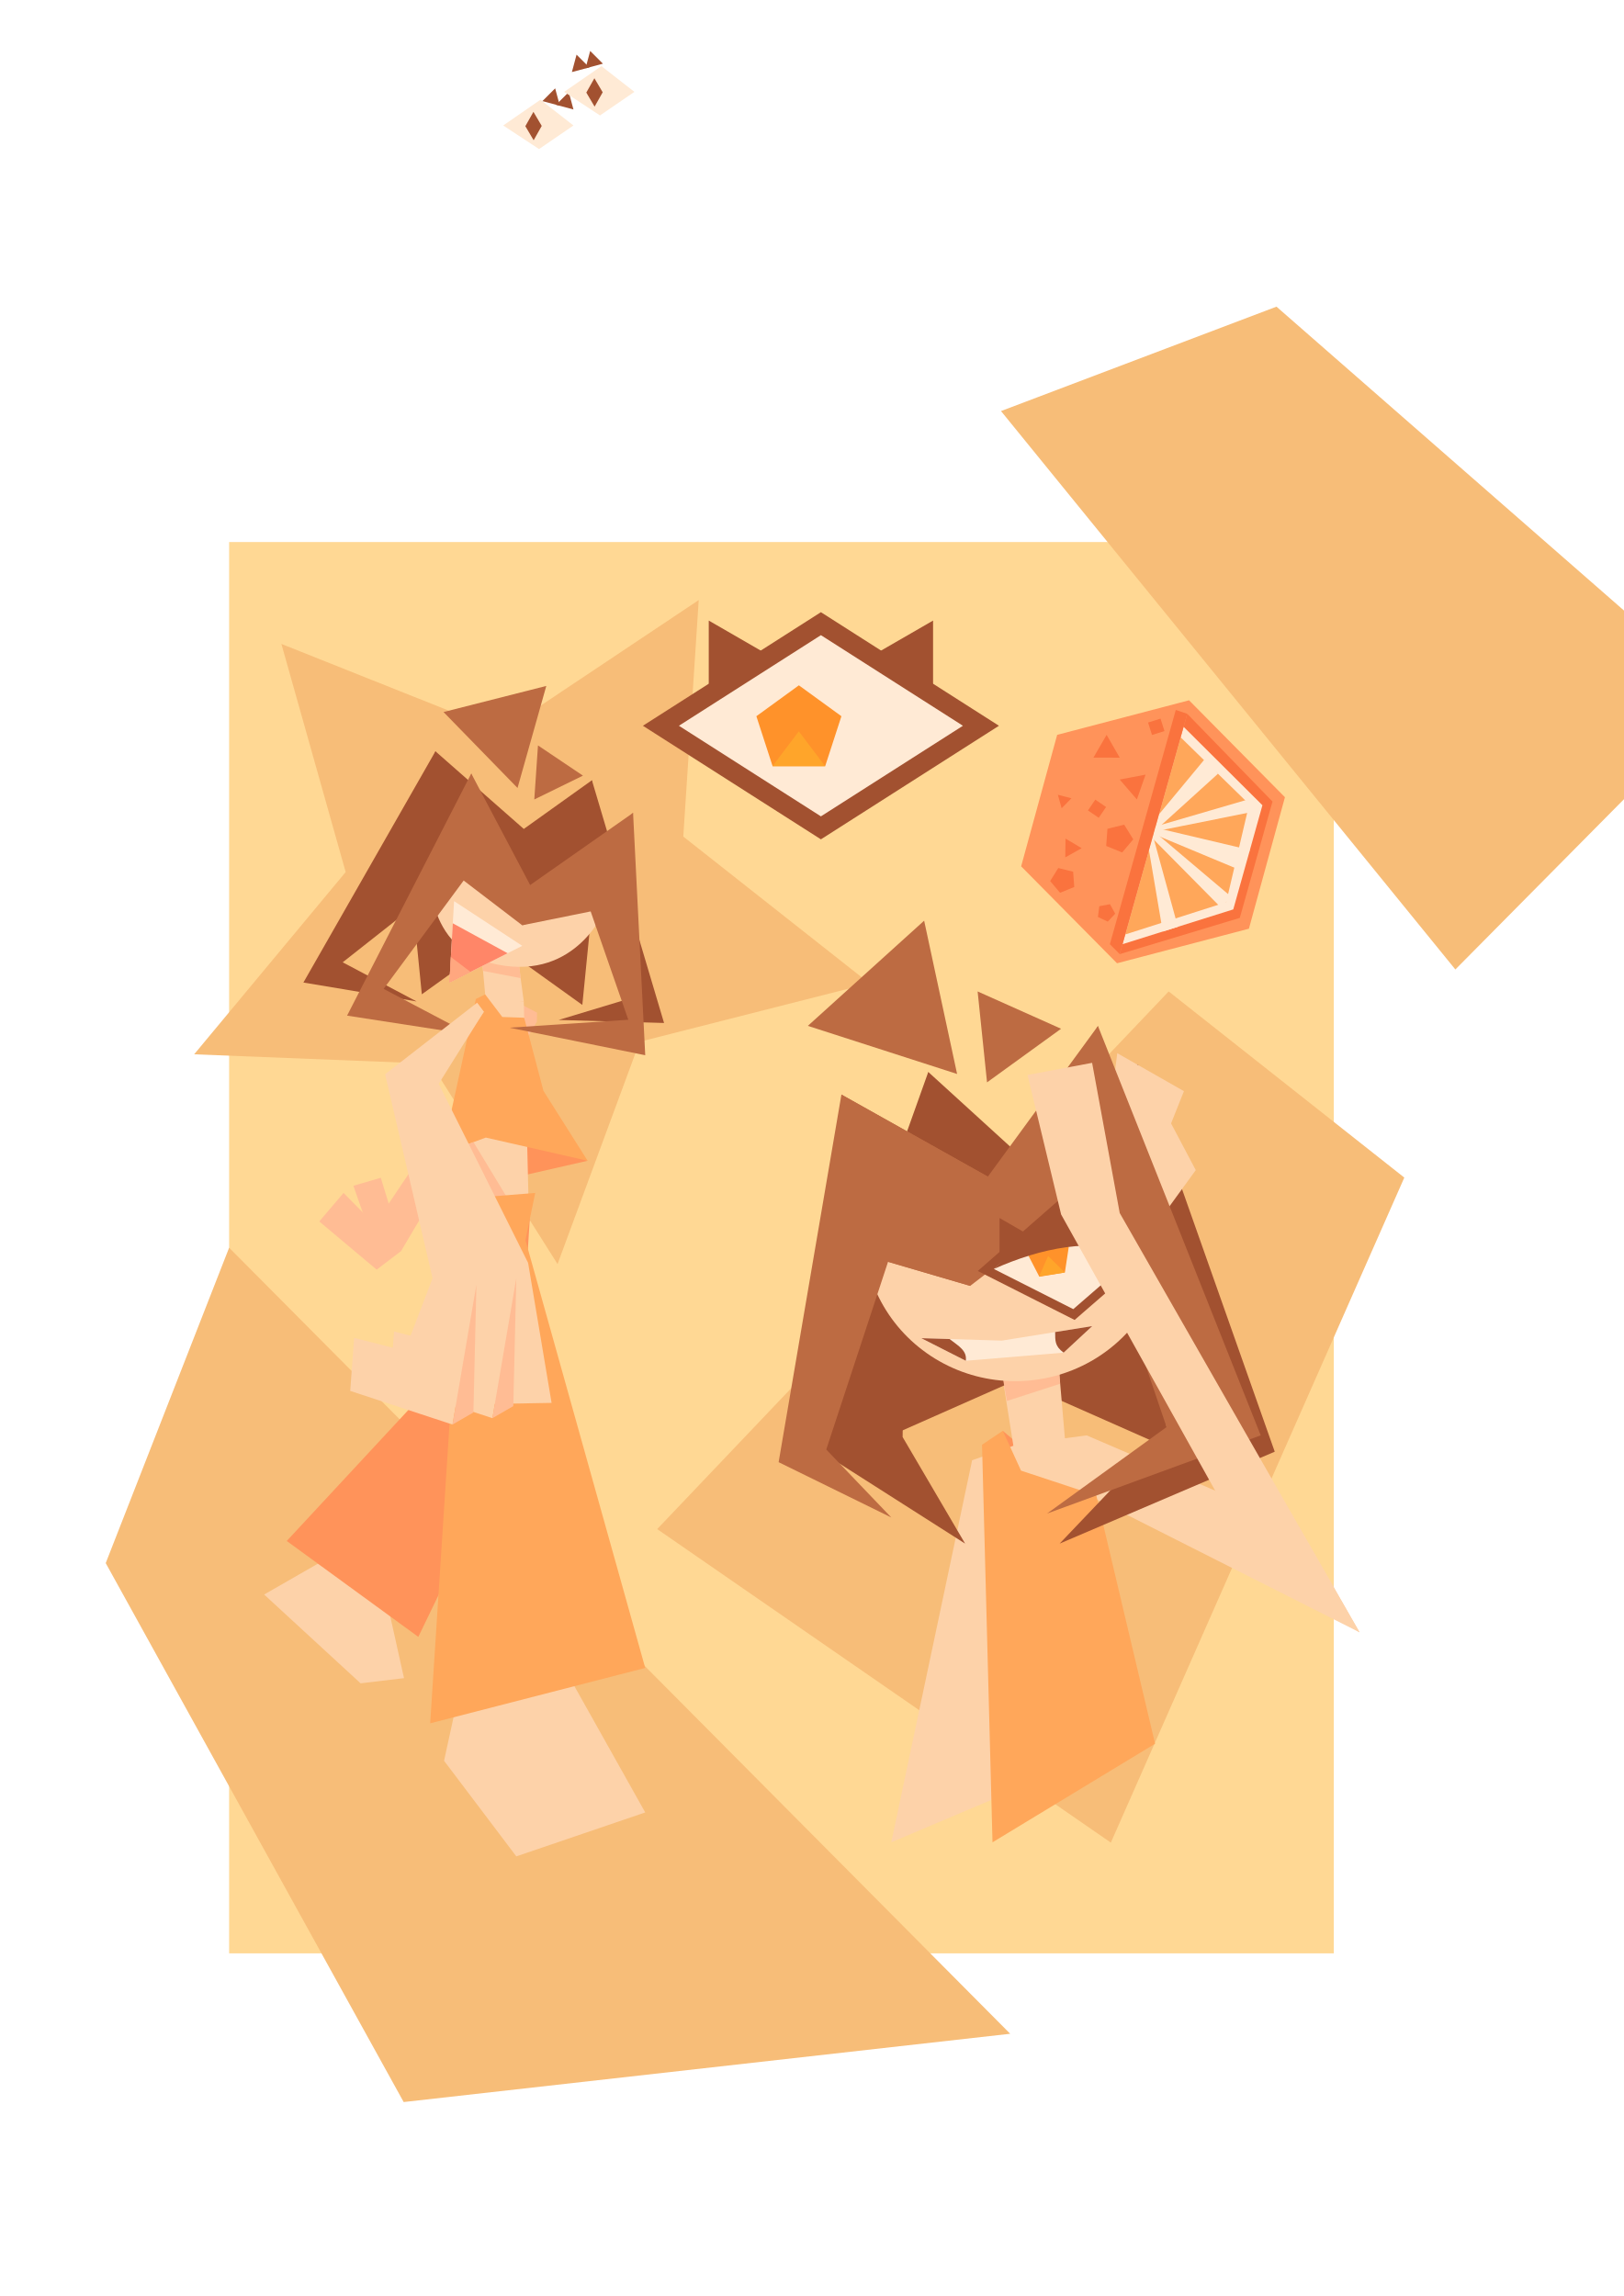
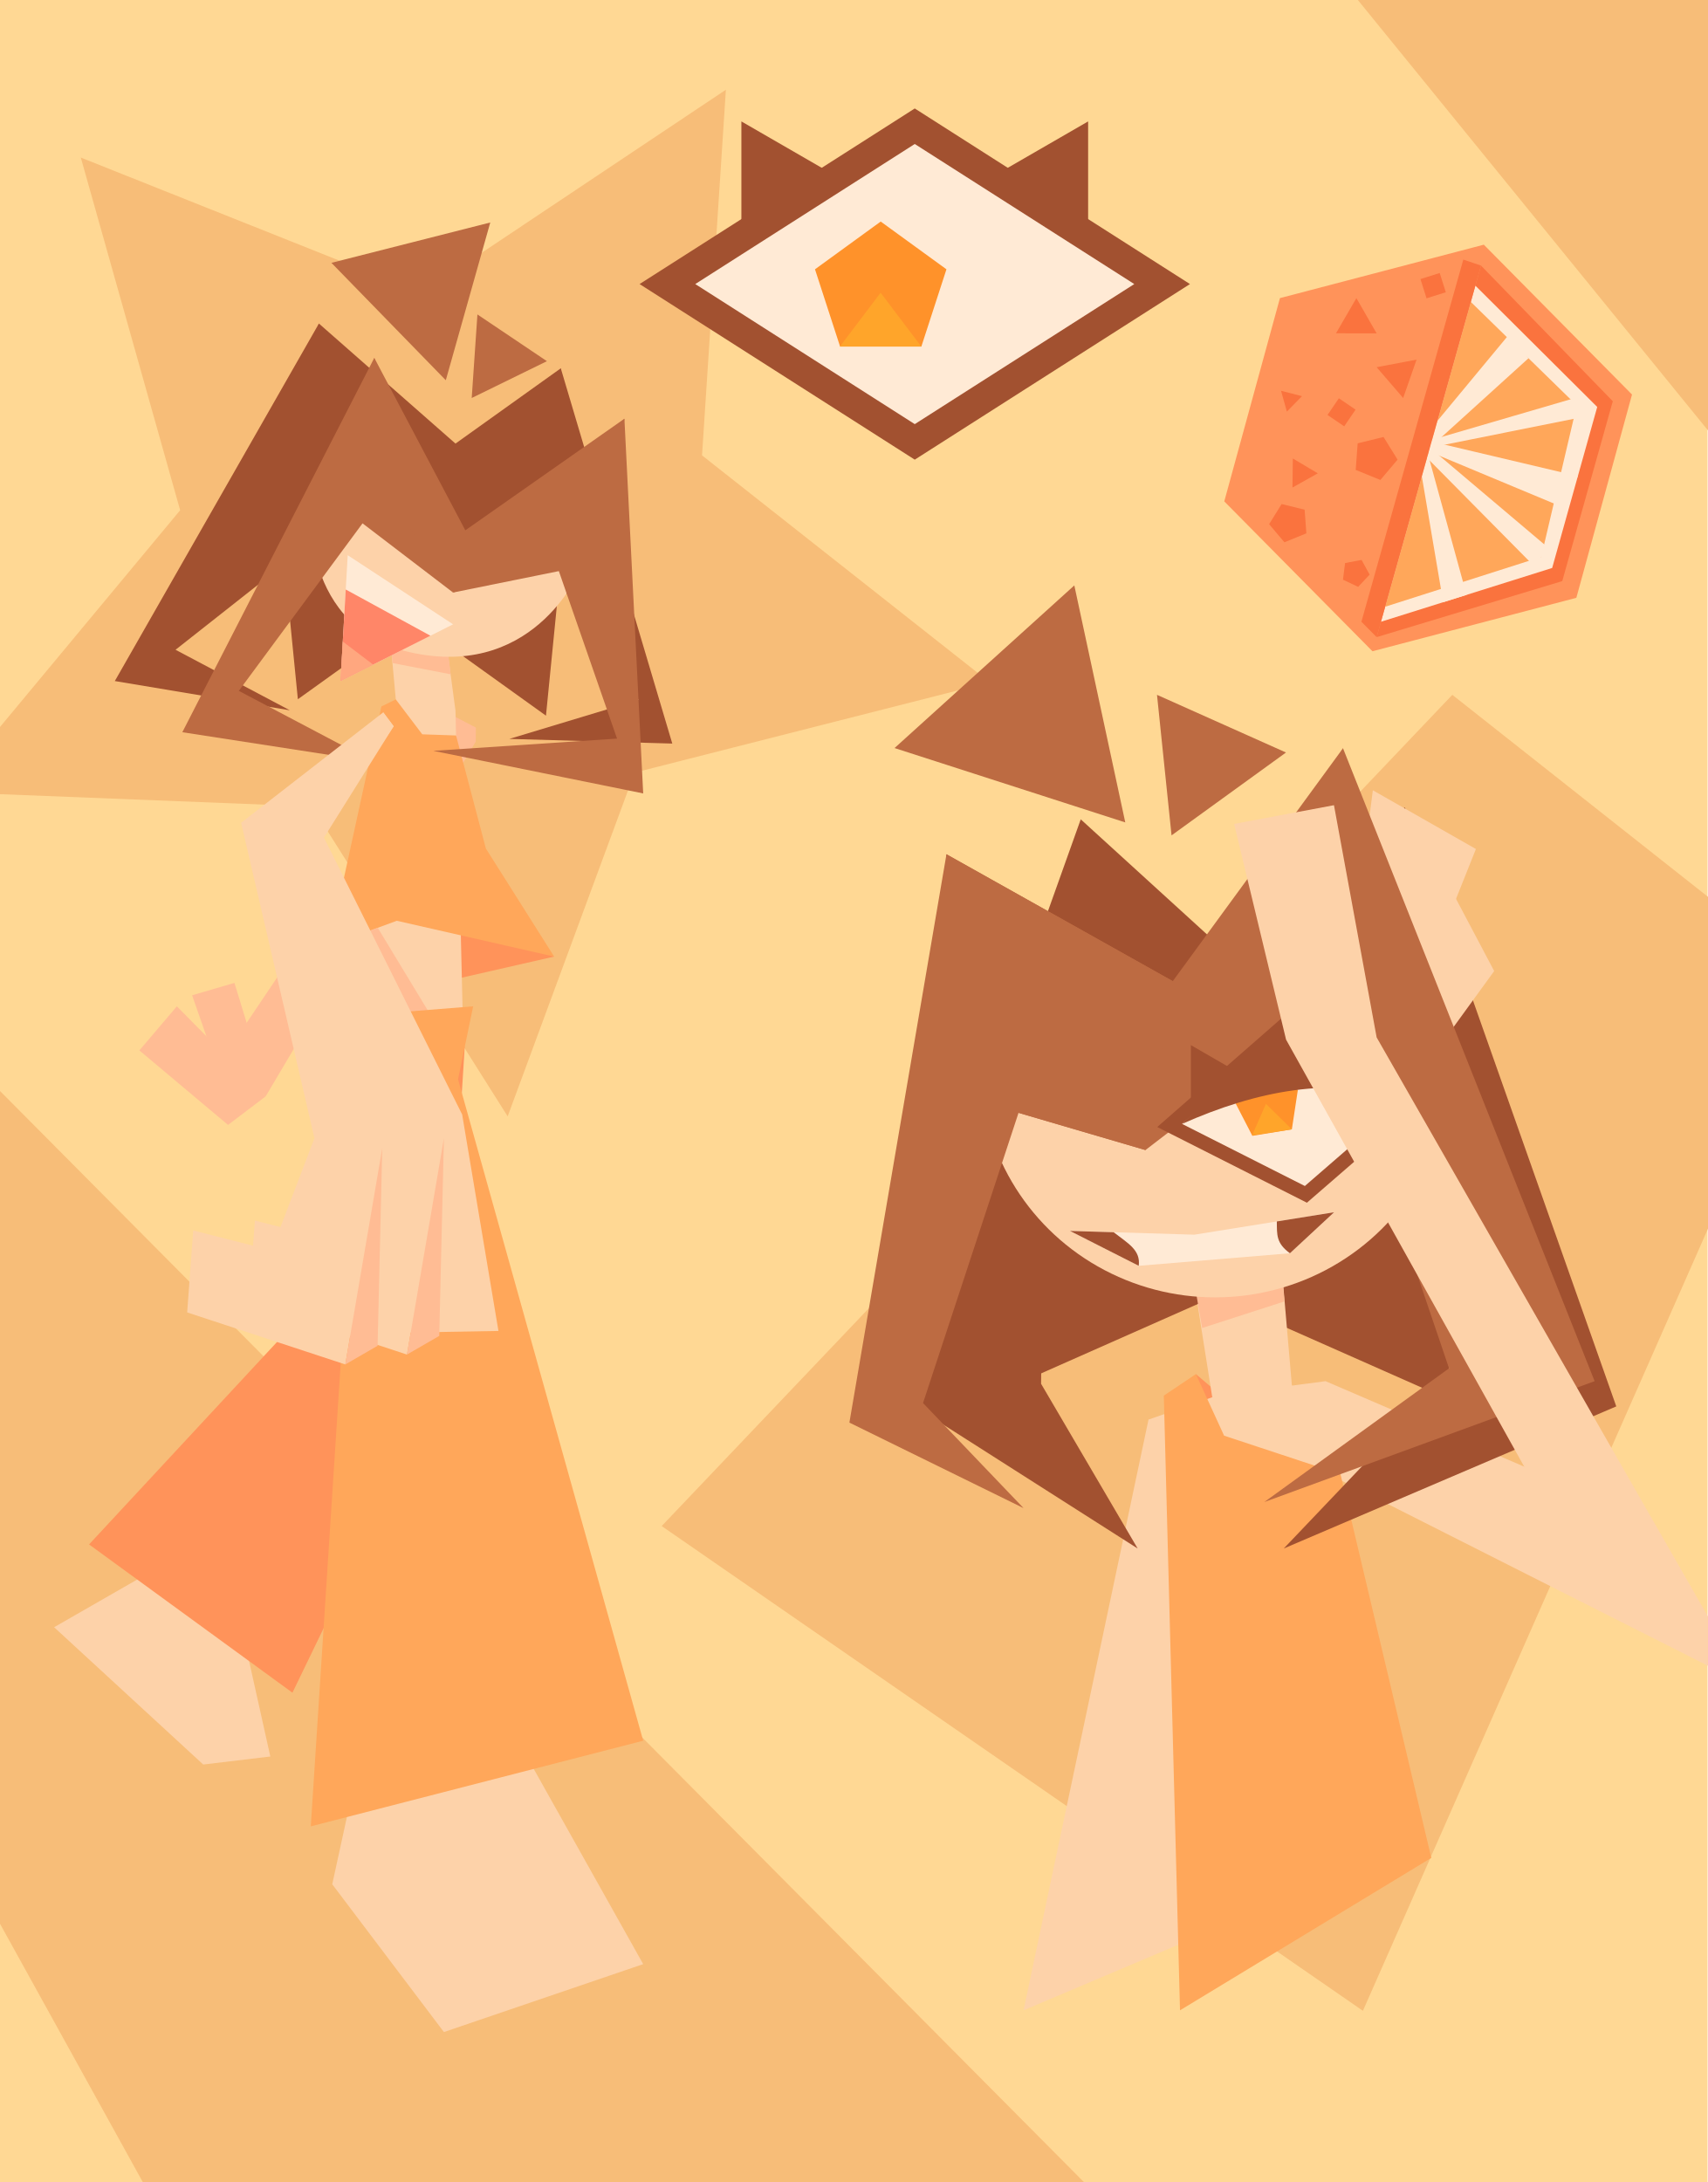
- <svg xmlns="http://www.w3.org/2000/svg" width="210mm" height="297mm" viewBox="0 0 210 297" version="1.1" id="svg1">
+ <svg xmlns="http://www.w3.org/2000/svg" width="142.874mm" height="182.562mm" viewBox="0 0 142.874 182.562" version="1.1" id="svg1">
  <defs id="defs1" />
-   <g id="layer1">
+   <g id="layer1" transform="translate(-29.63333,-70.11459)">
    <rect style="fill:#ffd894;fill-opacity:1;stroke:none;stroke-width:3.13;stroke-linecap:square;stroke-dasharray:none;stroke-opacity:1;paint-order:stroke markers fill" id="rect66" width="142.874" height="182.562" x="29.633" y="70.115" />
    <path style="fill:#f7bd78;fill-opacity:1;stroke:none;stroke-width:3.13;stroke-linecap:square;stroke-dasharray:none;stroke-opacity:1;paint-order:stroke markers fill" id="path67" d="m 75.974,107.665 -1.159,17.764 13.976,11.025 -17.252,4.387 -6.167,16.699 -9.504,-15.052 -17.787,-0.704 11.379,-13.69 -4.827,-17.134 16.536,6.591 z" transform="matrix(1.722182,0,0,1.722182,-40.47218,-107.7967)" />
    <path id="rect65" style="fill:#f7bd78;fill-opacity:1;stroke-width:4.024;stroke-linecap:square;paint-order:stroke markers fill" d="m 151.15,128.249 30.475,24.078 -37.956,86.026 -58.673,-40.557 z" />
    <path id="path65" style="fill:#f7bd78;fill-opacity:1;stroke-width:3.13;stroke-linecap:square;paint-order:stroke markers fill" d="m 13.673,202.196 15.961,-40.8 101.018,101.683 -78.443,8.832 z" />
    <path id="path65-6" style="fill:#f7bd78;fill-opacity:1;stroke-width:3.13;stroke-linecap:square;paint-order:stroke markers fill" d="m 129.463,53.173 35.63,-13.505 57.893,50.634 -34.758,35.105 z" />
    <path style="fill:#a25130;fill-opacity:1;stroke:none;stroke-width:3.13;stroke-linecap:square;stroke-dasharray:none;stroke-opacity:1;paint-order:stroke markers fill" id="path55-3" d="m 111.782,37.253 7.654,4.419 -7.654,4.419 z" transform="matrix(-1.601305,0,0,1.601305,299.675,20.61996)" />
    <path style="fill:#a25130;fill-opacity:1;stroke:none;stroke-width:3.13;stroke-linecap:square;stroke-dasharray:none;stroke-opacity:1;paint-order:stroke markers fill" id="path55" d="m 111.782,37.253 7.654,4.419 -7.654,4.419 z" transform="matrix(1.601305,0,0,1.601305,-87.33163,20.61996)" />
    <path id="rect51" style="fill:#fdd2a9;stroke-width:2.717;stroke-linecap:square;paint-order:stroke markers fill" d="m 125.73,188.889 4.921,1.021 -1.265,42.421 -14.111,5.98 z" />
    <path id="path51" style="fill:#ff935a;stroke-width:2.717;stroke-linecap:square;paint-order:stroke markers fill" d="m 129.695,185.082 8.428,7.157 -8.987,7.435 z" />
    <path id="path50" style="fill:#fdd2a9;stroke-width:2.717;stroke-linecap:square;paint-order:stroke markers fill" d="m 136.182,186.249 4.361,-0.576 27.447,11.809 7.849,13.67 -36.911,-18.647 z" />
    <path style="fill:#a25130;fill-opacity:1;stroke:none;stroke-width:1.377;stroke-linecap:square;stroke-dasharray:none;stroke-opacity:1;paint-order:stroke markers fill" id="path32" d="m 131.243,132.68 -14.109,-16.178 21.064,-4.13 z" transform="matrix(1.152601,-0.5381194,0.5381194,1.152601,-71.49665,105.0523)" />
    <path id="rect13-4" style="fill:#fdd2a9;fill-opacity:1;stroke-width:3.126;stroke-linecap:square;paint-order:stroke markers fill" d="m 136.141,167.66 -7.775,2.322 2.697,17.036 6.662,-1.001 z" />
    <path id="rect49" style="fill:#fdd2a9;stroke-width:2.717;stroke-linecap:square;paint-order:stroke markers fill" d="m 125.73,188.889 5.332,-1.871 3.208,-3.206 3.454,2.205 4.279,6.003 -2.806,19.133 -8.134,-11.889 z" />
    <path id="rect50" style="fill:#ffa75a;stroke-width:2.717;stroke-linecap:square;paint-order:stroke markers fill" d="m 127.01,186.883 2.685,-1.801 2.359,5.151 9.739,3.22 7.598,32.105 -21.026,12.754 z" />
    <path id="path34" style="fill:#a25130;stroke-width:1.377;stroke-linecap:square;paint-order:stroke markers fill" d="m 127.525,159.271 -7.598,-10.798 0.132,-9.808 10.761,9.808 16.356,-10.798 -3.454,11.967 z" />
    <path style="fill:#a25130;fill-opacity:1;stroke:none;stroke-width:1.377;stroke-linecap:square;stroke-dasharray:none;stroke-opacity:1;paint-order:stroke markers fill" id="path32-9" d="m 131.243,132.68 -14.109,-16.178 21.064,-4.13 z" transform="matrix(-1.152601,-0.5381194,-0.5381194,1.152601,337.944,103.37)" />
    <path id="path30-7" style="fill:#a25130;stroke-width:1.377;stroke-linecap:square;paint-order:stroke markers fill" d="m 127.525,159.271 -7.466,-20.606 -16.858,47.226 21.621,13.783 -8.081,-13.783 0.264,-26.588 z" />
-     <path id="path26" style="fill:#fdd2a9;stroke-width:1.76;stroke-linecap:square;paint-order:stroke markers fill;fill-opacity:1" d="m 34.161,206.26 13.905,-7.98 4.186,18.796 -5.614,0.672 z" />
+     <path id="path26" style="fill:#fdd2a9;fill-opacity:1;stroke-width:1.76;stroke-linecap:square;paint-order:stroke markers fill" d="m 34.161,206.26 13.905,-7.98 4.186,18.796 -5.614,0.672 z" />
    <path style="fill:#a25130;fill-opacity:1;stroke:none;stroke-width:1.377;stroke-linecap:square;stroke-dasharray:none;stroke-opacity:1;paint-order:stroke markers fill" id="path25" d="M 17.654,21.742 16.191,6.992 29.697,13.1 Z" transform="matrix(1.277929,0,0,1.277929,31.99534,100.8334)" />
    <path style="fill:#a25130;fill-opacity:1;stroke:none;stroke-width:1.377;stroke-linecap:square;stroke-dasharray:none;stroke-opacity:1;paint-order:stroke markers fill" id="path25-8" d="M 17.654,21.742 16.191,6.992 29.697,13.1 Z" transform="matrix(-1.277929,0,0,1.277929,97.87533,102.2083)" />
    <path id="path24" style="fill:#fdd2a9;stroke-width:1.76;stroke-linecap:square;paint-order:stroke markers fill" d="m 61.617,208.581 7.767,0.787 14.066,25.08 -16.674,5.683 -9.344,-12.366 z" />
    <path id="path23-0" style="fill:#ff935a;fill-opacity:1;stroke-width:1.76;stroke-linecap:square;paint-order:stroke markers fill" d="m 66.296,155.574 2.22,2.145 -1.741,27.818 -12.673,26.201 -17.017,-12.405 19.441,-20.94 z" />
    <path id="path23" style="fill:#ffa75a;stroke-width:1.76;stroke-linecap:square;paint-order:stroke markers fill" d="m 60.07,154.311 7.063,3.162 16.317,58.283 -27.813,7.164 z" />
    <path id="rect21" style="fill:#ffbc94;stroke-width:1.76;stroke-linecap:square;paint-order:stroke markers fill" d="m 67.542,129.993 1.911,0.997 -0.015,1.173 -17.572,29.676 -3.693,-3.026 z" />
    <path id="path16" style="fill:#ff935a;stroke-width:1.76;stroke-linecap:square;paint-order:stroke markers fill" d="m 66.35,152.35 -9.177,-3.114 6.34,-4.545 12.487,5.459 z" />
    <path id="path14" style="fill:#fdd2a9;stroke-width:1.76;stroke-linecap:square;paint-order:stroke markers fill" d="m 68.409,157.505 -8.92,-0.229 3.297,-28.244 4.956,0.525 z" />
    <path id="rect13" style="fill:#fdd2a9;fill-opacity:1;stroke-width:1.76;stroke-linecap:square;paint-order:stroke markers fill" d="m 61.886,119.215 4.538,0.513 1.318,9.829 -4.909,-0.016 z" />
    <path id="path3-6" style="fill:#a25130;fill-opacity:1;stroke-width:11.115;stroke-linecap:square;paint-order:stroke markers fill" d="m 67.743,117.695 6.391,-2.238 8.924,13.215 -10.809,3.265 13.635,0.39 -9.33,-31.398 z" />
    <path id="path4" style="fill:#a25130;fill-opacity:1;stroke-width:11.115;stroke-linecap:square;paint-order:stroke markers fill" d="m 67.743,117.695 -14.251,-12.547 2.825,-7.964 11.427,10.044 8.811,-6.299 1.004,14.788 z" />
    <path id="path3" style="fill:#a25130;fill-opacity:1;stroke-width:11.115;stroke-linecap:square;paint-order:stroke markers fill" d="m 67.743,117.695 -7.878,-5.47 -15.544,12.254 9.565,5.064 -14.646,-2.447 17.076,-29.91 z" />
    <path id="path15" style="fill:#ffbc94;stroke-width:1.76;stroke-linecap:square;paint-order:stroke markers fill" d="m 62.251,123.096 4.818,1.099 0.267,2.335 -4.856,-0.938 z" />
    <path id="path15-4" style="fill:#ffbc94;stroke-width:3.126;stroke-linecap:square;paint-order:stroke markers fill" d="m 136.72,174.562 -7.334,1.866 0.835,4.797 6.882,-2.224 z" />
    <path id="path1" style="fill:#fdd2a9;fill-opacity:1;stroke-width:13.978;stroke-linecap:square;paint-order:stroke markers fill" d="M 64.34,124.773 C 54.568,122.837 55.645,112.14 55.645,112.14 l 22.658,5.381 c 0,0 -3.633,9.299 -13.963,7.252 z" />
    <path style="fill:#ffead5;fill-opacity:1;stroke:none;stroke-width:0.628;stroke-linecap:square;stroke-dasharray:none;stroke-opacity:1;paint-order:stroke markers fill" id="path8" d="m 24.126,18.676 0.214,-3.756 3.146,2.063 z" transform="matrix(2.802859,0,0,2.802859,-9.495677,74.74839)" />
    <path id="path2" style="fill:#bd6b42;fill-opacity:1;stroke-width:11.115;stroke-linecap:square;paint-order:stroke markers fill" d="m 67.542,119.69 -7.575,-5.789 -10.352,14.016 11.238,5.927 -15.964,-2.467 16.061,-31.32 z" />
    <path id="path6" style="fill:#bd6b42;fill-opacity:1;stroke-width:11.115;stroke-linecap:square;paint-order:stroke markers fill" d="m 67.542,119.69 -7.249,-10.855 0.657,-8.777 7.616,14.426 13.311,-9.335 -1.107,9.975 z" />
    <path style="fill:#bd6b42;fill-opacity:1;stroke:none;stroke-width:8.698;stroke-linecap:square;paint-order:stroke markers fill" id="path7" d="m 29.302,3.653 0.374,-5.47 4.55,3.059 z" transform="matrix(1.277929,0,0,1.277929,31.65604,98.74608)" />
    <path style="fill:#bd6b42;fill-opacity:1;stroke:none;stroke-width:8.698;stroke-linecap:square;paint-order:stroke markers fill" id="path7-0" d="m 29.302,3.653 0.374,-5.47 4.55,3.059 z" transform="matrix(1.668266,-1.863668,1.863668,1.668266,11.24214,150.4429)" />
    <path id="path9" style="fill:#ff8668;fill-opacity:1;stroke-width:1.76;stroke-linecap:square;paint-order:stroke markers fill" d="m 58.125,127.095 0.436,-7.659 7.087,3.869 z" />
    <path id="path10" style="fill:#ffa77f;fill-opacity:1;stroke-width:1.76;stroke-linecap:square;paint-order:stroke markers fill" d="m 58.125,127.089 0.188,-3.298 2.541,1.929 z" />
    <path id="path11" style="fill:#ffead5;fill-opacity:1;stroke:none;stroke-width:1.377;stroke-linecap:square;stroke-opacity:1;paint-order:stroke markers fill" d="m 69.716,19.282 -4.636,-3.05 4.817,-3.332 4.271,3.332 z" />
    <path id="path12" style="fill:#a25130;fill-opacity:1;stroke:none;stroke-width:2.253;stroke-linecap:square;stroke-dasharray:none;stroke-opacity:1;paint-order:stroke markers fill" d="m 68.991,14.47 -1.037,1.838 h -0.018 l 0.009,0.015 5.17e-4,5.16e-4 1.073,1.817 1.037,-1.838 h 0.018 l -0.009,-0.015 z" />
    <path style="fill:#a25130;fill-opacity:1;stroke:none;stroke-width:1.377;stroke-linecap:square;stroke-dasharray:none;stroke-opacity:1;paint-order:stroke markers fill" id="path13" d="m 35.123,10.619 0.297,1.108 -1.108,-0.297 z" transform="matrix(2.032028,0,0,2.032028,0.4313596,-10.14861)" />
    <path style="fill:#a25130;fill-opacity:1;stroke:none;stroke-width:1.377;stroke-linecap:square;stroke-dasharray:none;stroke-opacity:1;paint-order:stroke markers fill" id="path13-6" d="m 35.123,10.619 0.297,1.108 -1.108,-0.297 z" transform="matrix(2.032028,0,0,2.032028,2.192861,-9.669556)" />
    <path id="path11-6" style="fill:#ffead5;fill-opacity:1;stroke:none;stroke-width:1.377;stroke-linecap:square;stroke-opacity:1;paint-order:stroke markers fill" d="m 77.6,14.933 -4.636,-3.05 4.817,-3.332 4.271,3.332 z" />
    <path id="path12-4" style="fill:#a25130;fill-opacity:1;stroke:none;stroke-width:2.253;stroke-linecap:square;stroke-dasharray:none;stroke-opacity:1;paint-order:stroke markers fill" d="m 76.875,10.121 -1.037,1.838 h -0.018 l 0.009,0.015 5.17e-4,5.16e-4 1.073,1.817 1.037,-1.838 h 0.018 l -0.009,-0.015 z" />
    <path style="fill:#a25130;fill-opacity:1;stroke:none;stroke-width:1.377;stroke-linecap:square;stroke-dasharray:none;stroke-opacity:1;paint-order:stroke markers fill" id="path13-0" d="m 35.123,10.619 0.297,1.108 -1.108,-0.297 z" transform="matrix(-2.032028,0,0,2.032028,147.7014,-14.98793)" />
    <path style="fill:#a25130;fill-opacity:1;stroke:none;stroke-width:1.377;stroke-linecap:square;stroke-dasharray:none;stroke-opacity:1;paint-order:stroke markers fill" id="path13-6-7" d="m 35.123,10.619 0.297,1.108 -1.108,-0.297 z" transform="matrix(-2.032028,0,0,2.032028,145.9399,-14.50887)" />
    <path id="rect15" style="fill:#ffa75a;stroke-width:1.76;stroke-linecap:square;paint-order:stroke markers fill" d="m 61.544,129.223 1.206,-0.591 2.215,2.921 2.827,0.096 2.496,9.461 5.713,9.04 -13.168,-2.997 -5.66,2.083 z" />
    <path id="path2-2" style="fill:#bd6b42;fill-opacity:1;stroke-width:11.115;stroke-linecap:square;paint-order:stroke markers fill" d="m 67.542,119.69 8.85,-1.793 4.87,14.015 -15.373,1.024 17.561,3.563 -1.572,-31.351 z" />
    <path id="path17" style="fill:#fdd2a9;stroke-width:1.76;stroke-linecap:square;paint-order:stroke markers fill" d="m 62.571,130.88 -1.345,2.006 0.471,-3.171 z" />
    <path id="rect18" style="fill:#ffbc94;stroke-width:1.76;stroke-linecap:square;paint-order:stroke markers fill" d="m 60.574,147.985 0.666,-0.245 5.913,9.765 h -4.924 l -1.729,-8.883 z" />
    <path id="path22" style="fill:#ffa75a;stroke-width:1.76;stroke-linecap:square;paint-order:stroke markers fill" d="m 67.957,160.417 -11.352,-0.207 1.169,-4.984 11.449,-0.915 z" />
    <path id="rect17" style="fill:#fdd2a9;stroke-width:1.76;stroke-linecap:square;paint-order:stroke markers fill" d="m 61.698,129.714 0.873,1.166 -5.833,9.316 11.564,23.164 -4.293,6.501 -8.064,-4.514 -6.137,-26.391 z" />
    <path id="rect19" style="fill:#fdd2a9;stroke-width:1.76;stroke-linecap:square;paint-order:stroke markers fill" d="m 45.802,173.065 6.553,1.668 3.59,-9.386 5.672,0.826 -3.093,18.101 -13.23,-4.353 z" />
    <path id="rect19-8" style="fill:#fdd2a9;stroke-width:1.76;stroke-linecap:square;paint-order:stroke markers fill" d="m 50.961,172.238 6.553,1.668 2.205,-8.961 7.057,0.401 -3.093,18.101 -13.23,-4.353 z" />
    <path id="rect19-8-4" style="fill:#fdd2a9;stroke-width:1.76;stroke-linecap:square;paint-order:stroke markers fill" d="m 55.637,175.073 6.737,-0.582 -0.867,-9.187 6.795,-1.944 3.037,18.111 -13.925,0.244 z" />
    <path id="path19" style="fill:#ffbc94;stroke-width:1.76;stroke-linecap:square;paint-order:stroke markers fill" d="m 61.617,166.173 -0.39,16.539 -2.703,1.562 z" />
    <path id="path19-9" style="fill:#ffbc94;stroke-width:1.76;stroke-linecap:square;paint-order:stroke markers fill" d="m 66.776,165.347 -0.39,16.539 -2.703,1.562 z" />
    <path id="path21" style="fill:#ffbc94;stroke-width:1.76;stroke-linecap:square;paint-order:stroke markers fill" d="m 51.867,161.84 -3.153,2.394 -7.42,-6.234 3.138,-3.689 z" />
    <path id="path27" style="fill:#ffbc94;stroke-width:1.76;stroke-linecap:square;paint-order:stroke markers fill" d="m 49.189,163.36 -3.482,-9.973 3.543,-1.037 2.616,8.562 z" />
    <path style="fill:#fdd2a9;fill-opacity:1;stroke:none;stroke-width:2.456;stroke-linecap:square;stroke-dasharray:none;stroke-opacity:1;paint-order:stroke markers fill" id="path28" d="m 150.942,159.304 a 19.641,19.359 0 0 1 -9.821,16.765 19.641,19.359 0 0 1 -19.641,0 19.641,19.359 0 0 1 -9.821,-16.765 h 19.641 z" />
    <path id="path30" style="fill:#a25130;stroke-width:1.377;stroke-linecap:square;paint-order:stroke markers fill" d="m 127.563,159.304 19.614,-21.629 17.691,50.109 -27.823,11.89 15.499,-16.276 -7.082,-24.095 z" />
    <path id="path31" style="fill:#fdd2a9;stroke-width:1.377;stroke-linecap:square;paint-order:stroke markers fill" d="m 117.108,156.523 10.417,2.749 0.061,0.032 -13.452,6.213 z" />
    <path id="path42" style="fill:#fdd2a9;stroke-width:2.717;stroke-linecap:square;paint-order:stroke markers fill" d="m 137.542,151.347 9.129,12.069 -21.196,2.921 z" />
    <path style="fill:#bd6b42;fill-opacity:1;stroke:none;stroke-width:1.377;stroke-linecap:square;stroke-dasharray:none;stroke-opacity:1;paint-order:stroke markers fill" id="path35" d="m 115.164,91.714 -13.584,-15.063 19.837,-4.232 z" transform="rotate(-30.08934,207.2966,99.2811)" />
    <path style="fill:#bd6b42;fill-opacity:1;stroke:none;stroke-width:1.377;stroke-linecap:square;stroke-dasharray:none;stroke-opacity:1;paint-order:stroke markers fill" id="path35-4" d="m 115.164,91.714 -13.584,-15.063 19.837,-4.232 z" transform="matrix(-0.5700411,-0.1216343,-0.1216343,0.5700411,204.4613,101.7361)" />
    <path id="path33" style="fill:#bd6b42;stroke-width:1.377;stroke-linecap:square;paint-order:stroke markers fill" d="m 125.474,166.337 -13.844,-4.059 -2.806,-20.689 18.935,10.616 14.245,-19.488 -1.373,21.983 z" />
    <path id="path11-3" style="fill:#ffead5;fill-opacity:1;stroke:#a25130;stroke-width:2.34;stroke-linecap:square;stroke-dasharray:none;stroke-opacity:1;paint-order:stroke markers fill" d="m 138.811,169.344 -10.276,-5.196 9.145,-8.002 9.59,5.862 z" />
    <path style="fill:#ff922a;fill-opacity:1;stroke:none;stroke-width:2.717;stroke-linecap:square;stroke-dasharray:none;stroke-opacity:1;paint-order:stroke markers fill" id="path43" d="m 124.554,109.283 1.967,0.987 -0.331,2.176 -2.172,0.357 -1.011,-1.955 z" transform="matrix(1.521185,0,0,1.521185,-54.23443,-6.447499)" />
    <path id="path45" style="fill:#a25130;stroke-width:2.717;stroke-linecap:square;paint-order:stroke markers fill" d="m 137.68,155.318 9.59,6.689 c -6.264,-1.88 -12.505,-0.617 -18.734,2.141 z" />
    <path id="path44" style="fill:#ffa52a;stroke-width:2.717;stroke-linecap:square;paint-order:stroke markers fill" d="m 134.399,165.107 1.156,-2.637 2.169,2.134 z" />
    <path style="fill:#a25130;fill-opacity:1;stroke:none;stroke-width:2.717;stroke-linecap:square;stroke-dasharray:none;stroke-opacity:1;paint-order:stroke markers fill" id="path46-4" d="m 118.999,105.701 4.948,2.857 -4.948,2.857 z" transform="matrix(-1,0,0,1,266.2918,49.78418)" />
    <path id="path29-5" style="fill:#bd6b42;stroke-width:1.377;stroke-linecap:square;paint-order:stroke markers fill" d="m 127.525,159.271 -18.701,-17.681 -8.121,47.55 14.572,7.154 -8.411,-8.791 10.205,-31.013 z" />
    <path id="path33-8" style="fill:#bd6b42;stroke-width:1.377;stroke-linecap:square;paint-order:stroke markers fill" d="m 125.474,166.337 -13.844,-4.059 -2.806,-20.689 18.935,10.616 v 0 z" />
    <path style="fill:#a25130;fill-opacity:1;stroke:none;stroke-width:2.717;stroke-linecap:square;stroke-dasharray:none;stroke-opacity:1;paint-order:stroke markers fill" id="path46" d="m 118.999,105.701 4.948,2.857 -4.948,2.857 z" transform="translate(10.27532,51.85543)" />
    <path id="path47" style="fill:#ffead5;stroke-width:2.717;stroke-linecap:square;paint-order:stroke markers fill" d="m 119.16,173.103 10.406,0.314 11.692,-1.877 -3.696,3.431 -12.651,1.05 z" />
    <path id="path48" style="fill:#a25130;stroke-width:2.717;stroke-linecap:square;paint-order:stroke markers fill" d="m 136.466,172.309 4.792,-0.769 -3.696,3.431 c -1.166,-0.852 -1.08,-1.554 -1.096,-2.662 z" />
    <path id="path48-5" style="fill:#a25130;stroke-width:2.717;stroke-linecap:square;paint-order:stroke markers fill" d="m 122.813,173.213 -3.653,-0.11 5.751,2.918 c 0.175,-1.316 -0.899,-1.879 -2.098,-2.808 z" />
-     <path id="path38" style="fill:#fdd2a9;stroke-width:1.377;stroke-linecap:square;paint-order:stroke markers fill;fill-opacity:1" d="m 142.475,152.085 2.025,-15.85 8.624,4.914 -8.279,20.749 z" />
-     <path id="path41" style="fill:#fdd2a9;stroke-width:1.377;stroke-linecap:square;paint-order:stroke markers fill;fill-opacity:1" d="m 142.475,159.076 8.584,-14.513 3.594,6.797 -9.183,12.651 z" />
+     <path id="path38" style="fill:#fdd2a9;fill-opacity:1;stroke-width:1.377;stroke-linecap:square;paint-order:stroke markers fill" d="m 142.475,152.085 2.025,-15.85 8.624,4.914 -8.279,20.749 z" />
+     <path id="path41" style="fill:#fdd2a9;fill-opacity:1;stroke-width:1.377;stroke-linecap:square;paint-order:stroke markers fill" d="m 142.475,159.076 8.584,-14.513 3.594,6.797 -9.183,12.651 z" />
    <path id="path29" style="fill:#bd6b42;stroke-width:1.377;stroke-linecap:square;paint-order:stroke markers fill" d="m 132.882,153.964 -1.582,-2.547 10.703,-18.7 21.053,52.956 -27.637,10.112 15.457,-11.186 -10.634,-31.35 z" />
    <path id="path36" style="fill:#fdd2a9;fill-opacity:1;stroke-width:1.377;stroke-linecap:square;paint-order:stroke markers fill" d="m 175.839,211.152 -12.783,-7.765 -25.817,-46.29 -4.345,-18.046 8.353,-1.568 3.572,19.43 z" />
    <path id="path52" style="fill:#ffead5;fill-opacity:1;stroke:#a25130;stroke-width:5.012;stroke-linecap:square;stroke-dasharray:none;stroke-opacity:1;paint-order:stroke markers fill" d="M 106.172,82.162 87.806,93.881 106.172,105.6 124.539,93.881 Z" />
    <path style="fill:#ff922a;fill-opacity:1;stroke:none;stroke-width:3.13;stroke-linecap:square;stroke-dasharray:none;stroke-opacity:1;paint-order:stroke markers fill" id="path53" d="m 119.062,44.315 2.771,2.013 -1.058,3.257 -3.425,-10e-7 -1.058,-3.257 z" transform="matrix(1.984994,0,0,1.984994,-133.0146,0.6854801)" />
    <path id="path54" style="fill:#ffa52a;stroke-width:8.674;stroke-linecap:square;paint-order:stroke markers fill" d="m 103.315,94.605 3.408,4.506 H 99.907 Z" />
    <path style="fill:#ff935a;fill-opacity:1;stroke:none;stroke-width:3.13;stroke-linecap:square;stroke-dasharray:none;stroke-opacity:1;paint-order:stroke markers fill" id="path56" d="m 151.969,122.51 -5.988,-10.371 5.988,-10.371 11.975,0 5.988,10.371 -5.988,10.371 z" transform="matrix(0.3889821,-1.420223,1.420223,0.3889821,-71.57744,288.3079)" />
    <path id="path59" style="fill:#fa733e;fill-opacity:1;stroke-width:3.756;stroke-linecap:square;paint-order:stroke markers fill" d="m 153.551,92.336 11.027,11.349 -4.23,15.049 -15.53,4.687 z" />
    <path id="path59-5" style="fill:#ffead5;fill-opacity:1;stroke-width:3.03;stroke-linecap:square;paint-order:stroke markers fill" d="m 153.079,94.015 10.195,10.148 -3.77,13.472 -14.325,4.5 z" />
    <path id="path59-5-6" style="fill:#ffa75a;fill-opacity:1;stroke-width:3.03;stroke-linecap:square;paint-order:stroke markers fill" d="m 152.697,95.375 8.866,8.658 -2.976,12.678 -13.053,4.166 z" />
    <path style="fill:#fa733e;fill-opacity:1;stroke:none;stroke-width:3.13;stroke-linecap:square;stroke-dasharray:none;stroke-opacity:1;paint-order:stroke markers fill" id="path60" d="m 155.634,111.856 -1.681,-1.129 1.818,-0.891 z" transform="matrix(0.5419318,-1.070778,1.070778,0.5419318,-64.22081,215.7482)" />
    <path style="fill:#fa733e;fill-opacity:1;stroke:none;stroke-width:3.13;stroke-linecap:square;stroke-dasharray:none;stroke-opacity:1;paint-order:stroke markers fill" id="path60-1" d="m 155.634,111.856 -1.681,-1.129 1.818,-0.891 z" transform="matrix(1.619899,0.4452808,-0.4452808,1.619899,-55.26673,-147.0819)" />
    <path style="fill:#fa733e;fill-opacity:1;stroke:none;stroke-width:3.13;stroke-linecap:square;stroke-dasharray:none;stroke-opacity:1;paint-order:stroke markers fill" id="path60-1-5" d="m 155.634,111.856 -1.681,-1.129 1.818,-0.891 z" transform="matrix(0.1104226,1.676352,-1.676352,0.1104226,311.7412,-175.2475)" />
    <path style="fill:#fa733e;fill-opacity:1;stroke:none;stroke-width:3.13;stroke-linecap:square;stroke-dasharray:none;stroke-opacity:1;paint-order:stroke markers fill" id="path60-1-3" d="m 155.634,111.856 -1.681,-1.129 1.818,-0.891 z" transform="matrix(0.6795897,0.5806273,-0.5806273,0.6795897,96.48524,-61.82841)" />
    <path style="fill:#fa733e;fill-opacity:1;stroke:none;stroke-width:3.13;stroke-linecap:square;stroke-dasharray:none;stroke-opacity:1;paint-order:stroke markers fill" id="path60-1-7" d="m 155.634,111.856 -1.354,-0.236 -0.194,-1.36 1.234,-0.605 0.956,0.986 z" transform="matrix(0.9854201,0.270874,-0.270874,0.9854201,20.20388,-33.16762)" />
    <path style="fill:#fa733e;fill-opacity:1;stroke:none;stroke-width:3.13;stroke-linecap:square;stroke-dasharray:none;stroke-opacity:1;paint-order:stroke markers fill" id="path60-1-7-4" d="m 155.634,111.856 -1.354,-0.236 -0.194,-1.36 1.234,-0.605 0.956,0.986 z" transform="matrix(1.222966,-0.7660889,0.7660889,1.222966,-137.0889,97.17022)" />
    <path style="fill:#fa733e;fill-opacity:1;stroke:none;stroke-width:3.13;stroke-linecap:square;stroke-dasharray:none;stroke-opacity:1;paint-order:stroke markers fill" id="path60-1-7-1" d="m 155.634,111.856 -1.354,-0.236 -0.194,-1.36 1.234,-0.605 0.956,0.986 z" transform="matrix(0.1605779,1.614059,-1.614059,0.1605779,298.6175,-159.7336)" />
    <path style="fill:#fa733e;fill-opacity:1;stroke:none;stroke-width:3.13;stroke-linecap:square;stroke-dasharray:none;stroke-opacity:1;paint-order:stroke markers fill" id="path60-1-7-7" d="m 155.634,111.856 -1.564,-0.535 0.535,-1.564 1.564,0.535 z" transform="matrix(0.9854201,0.270874,-0.270874,0.9854201,19.03756,-46.59762)" />
    <path style="fill:#fa733e;fill-opacity:1;stroke:none;stroke-width:3.13;stroke-linecap:square;stroke-dasharray:none;stroke-opacity:1;paint-order:stroke markers fill" id="path60-1-7-7-5" d="m 155.634,111.856 -1.564,-0.535 0.535,-1.564 1.564,0.535 z" transform="matrix(0.6065164,0.8225347,-0.8225347,0.6065164,146.6039,-100.7819)" />
    <path id="path61" style="fill:#ffead5;stroke-width:3.756;stroke-linecap:square;paint-order:stroke markers fill" d="m 149.271,107.57 0.187,-0.665 11.952,-3.49 1.256,1.469 z" />
    <path id="path61-5" style="fill:#ffead5;stroke-width:3.756;stroke-linecap:square;paint-order:stroke markers fill" d="m 149.271,107.57 -0.239,0.849 8.926,9.026 1.256,-1.469 z" />
    <path id="path62" style="fill:#ffead5;stroke-width:3.756;stroke-linecap:square;paint-order:stroke markers fill" d="m 148.598,109.964 0.517,-1.839 3.227,11.76 -1.956,0.615 z" />
    <path id="path63" style="fill:#ffead5;stroke-width:3.756;stroke-linecap:square;paint-order:stroke markers fill" d="m 149.184,107.878 0.23,-0.818 12.24,2.892 -1.371,2.555 z" />
    <path id="path64" style="fill:#ffead5;stroke-width:3.756;stroke-linecap:square;paint-order:stroke markers fill" d="m 149.901,105.329 6.068,-7.32 1.555,2.079 -8.252,7.482 z" />
    <path id="rect64" style="fill:#fa733e;fill-opacity:1;stroke-width:3.756;stroke-linecap:square;paint-order:stroke markers fill" d="m 152.069,91.834 1.481,0.501 -8.732,31.085 -1.275,-1.285 z" />
  </g>
</svg>
